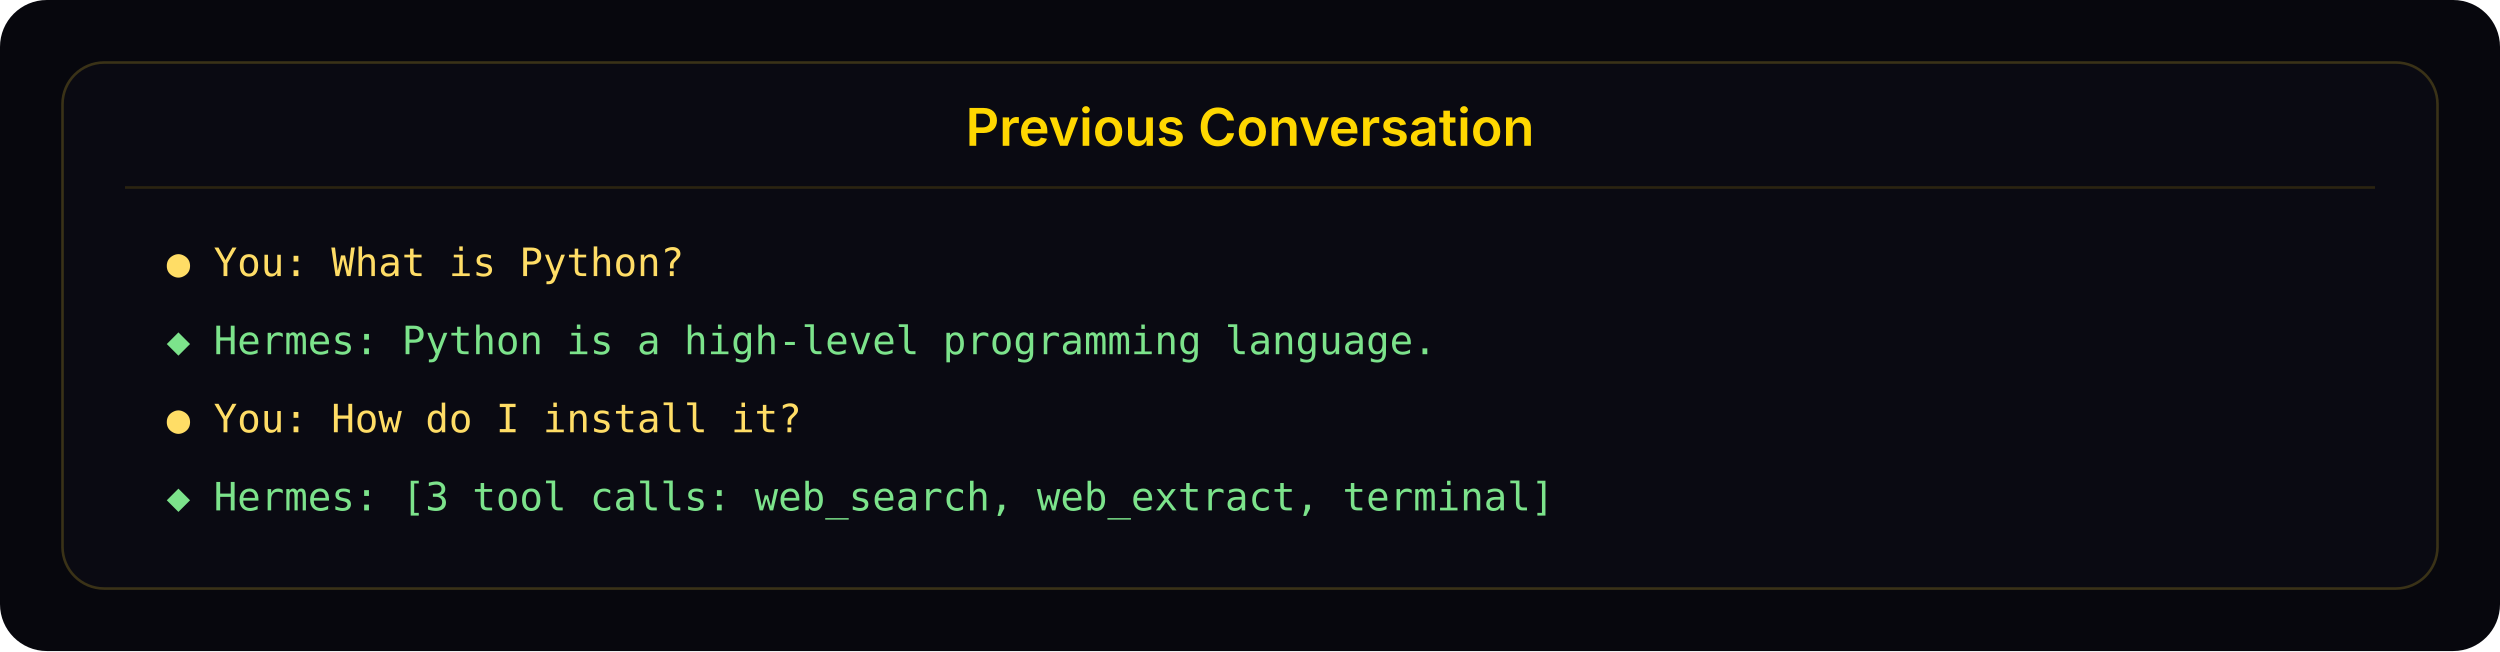
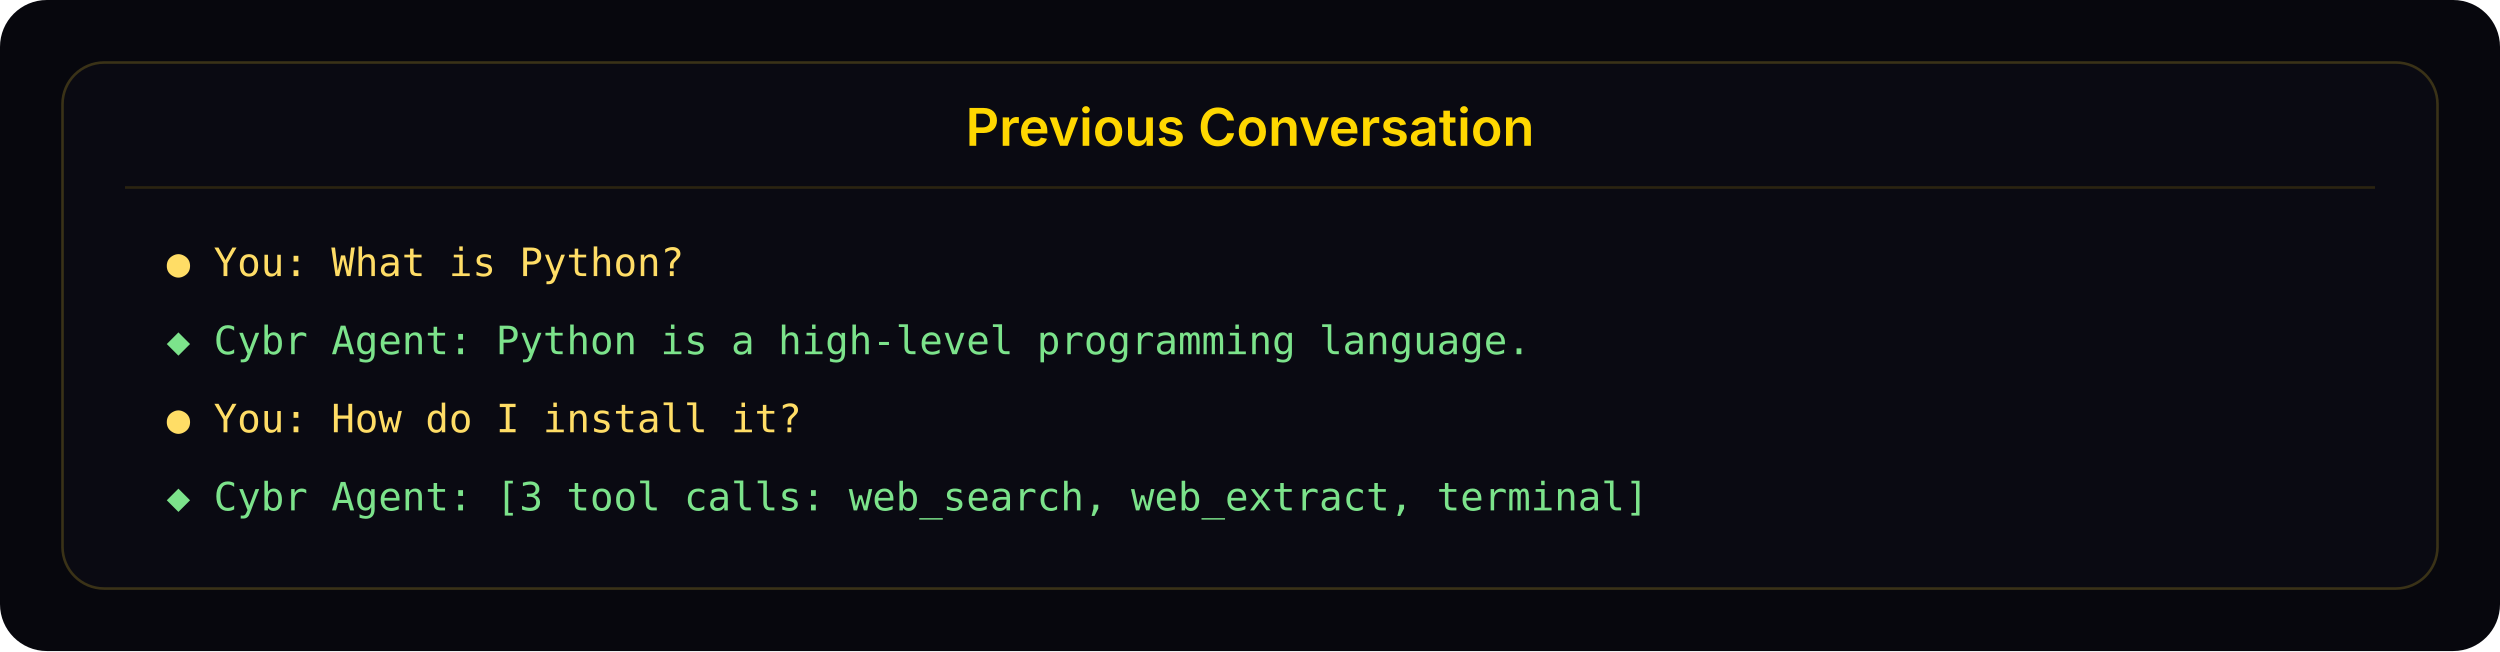
<svg xmlns="http://www.w3.org/2000/svg" width="960" height="250" viewBox="0 0 960 250" role="img" aria-labelledby="title desc">
  <rect width="960" height="250" rx="18" fill="#07070d" />
  <rect x="24" y="24" width="912" height="202" rx="16" fill="#0a0a12" stroke="#3a3217" />
  <text x="480" y="56" text-anchor="middle" fill="#ffd700" font-family="Inter, sans-serif" font-size="20" font-weight="600">Previous Conversation</text>
  <line x1="48" y1="72" x2="912" y2="72" stroke="#2b2410" />
  <text x="64" y="106" fill="#ffdd66" font-family="JetBrains Mono, monospace" font-size="15">● You: What is Python?</text>
-   <text x="64" y="136" fill="#7ce38b" font-family="JetBrains Mono, monospace" font-size="15">◆ Hermes: Python is a high-level programming language.</text>
+   <text x="64" y="136" fill="#7ce38b" font-family="JetBrains Mono, monospace" font-size="15">◆ Cybr Agent: Python is a high-level programming language.</text>
  <text x="64" y="166" fill="#ffdd66" font-family="JetBrains Mono, monospace" font-size="15">● You: How do I install it?</text>
-   <text x="64" y="196" fill="#7ce38b" font-family="JetBrains Mono, monospace" font-size="15">◆ Hermes: [3 tool calls: web_search, web_extract, terminal]</text>
+   <text x="64" y="196" fill="#7ce38b" font-family="JetBrains Mono, monospace" font-size="15">◆ Cybr Agent: [3 tool calls: web_search, web_extract, terminal]</text>
</svg>
